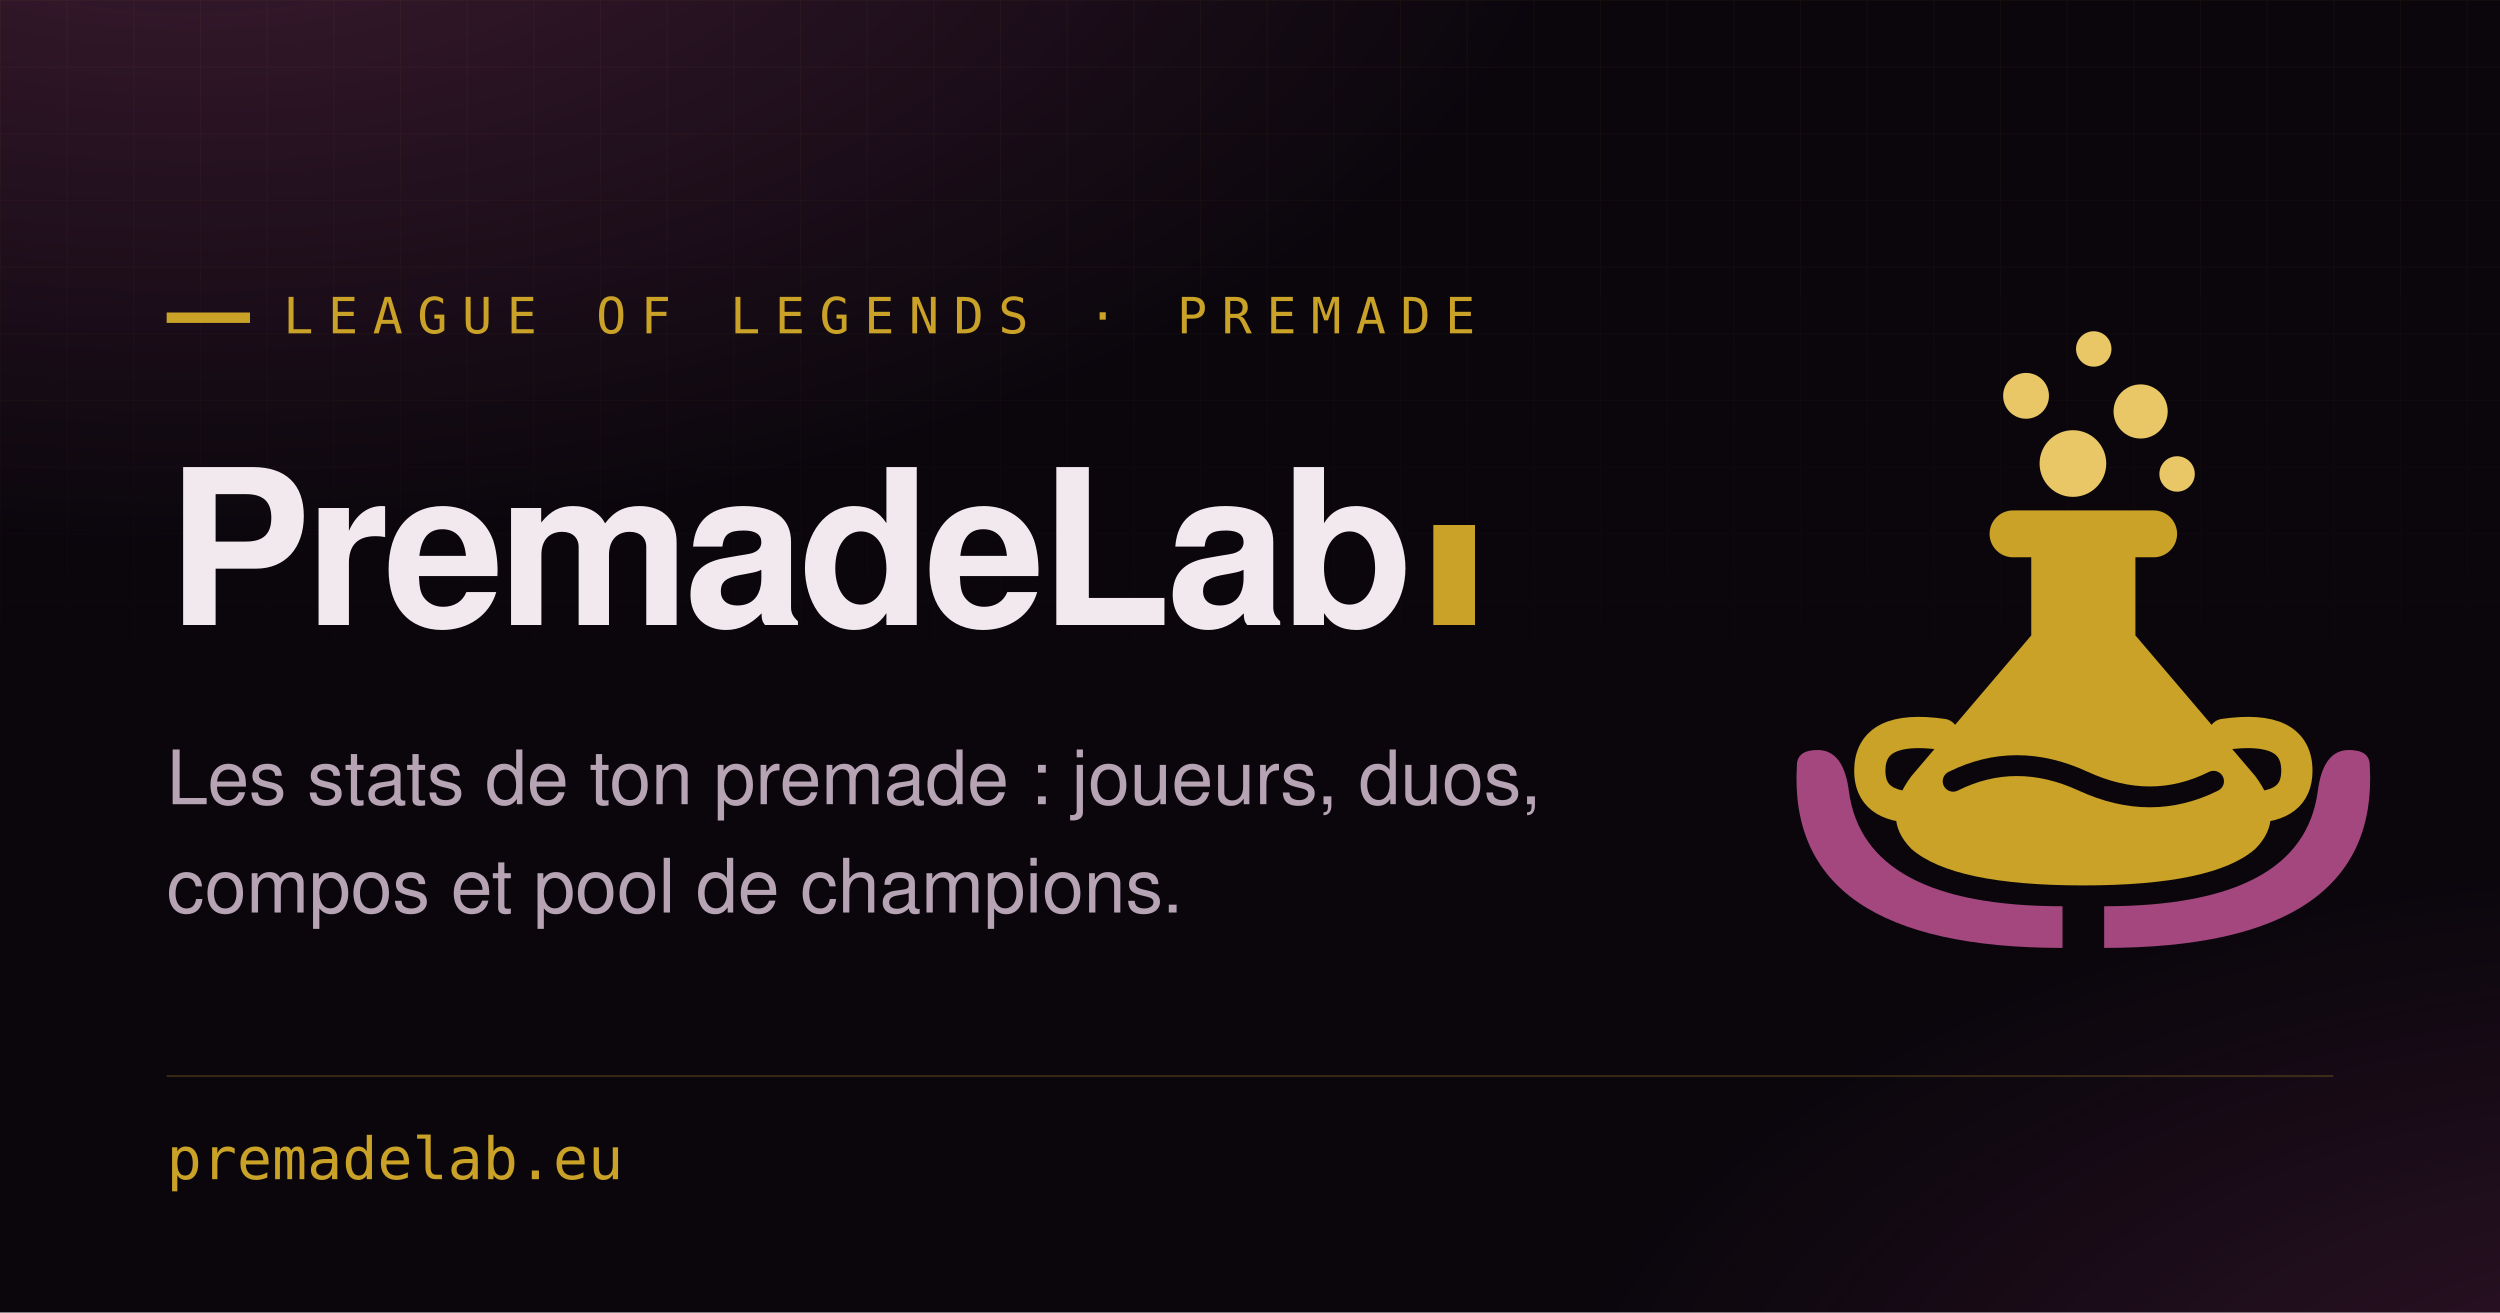
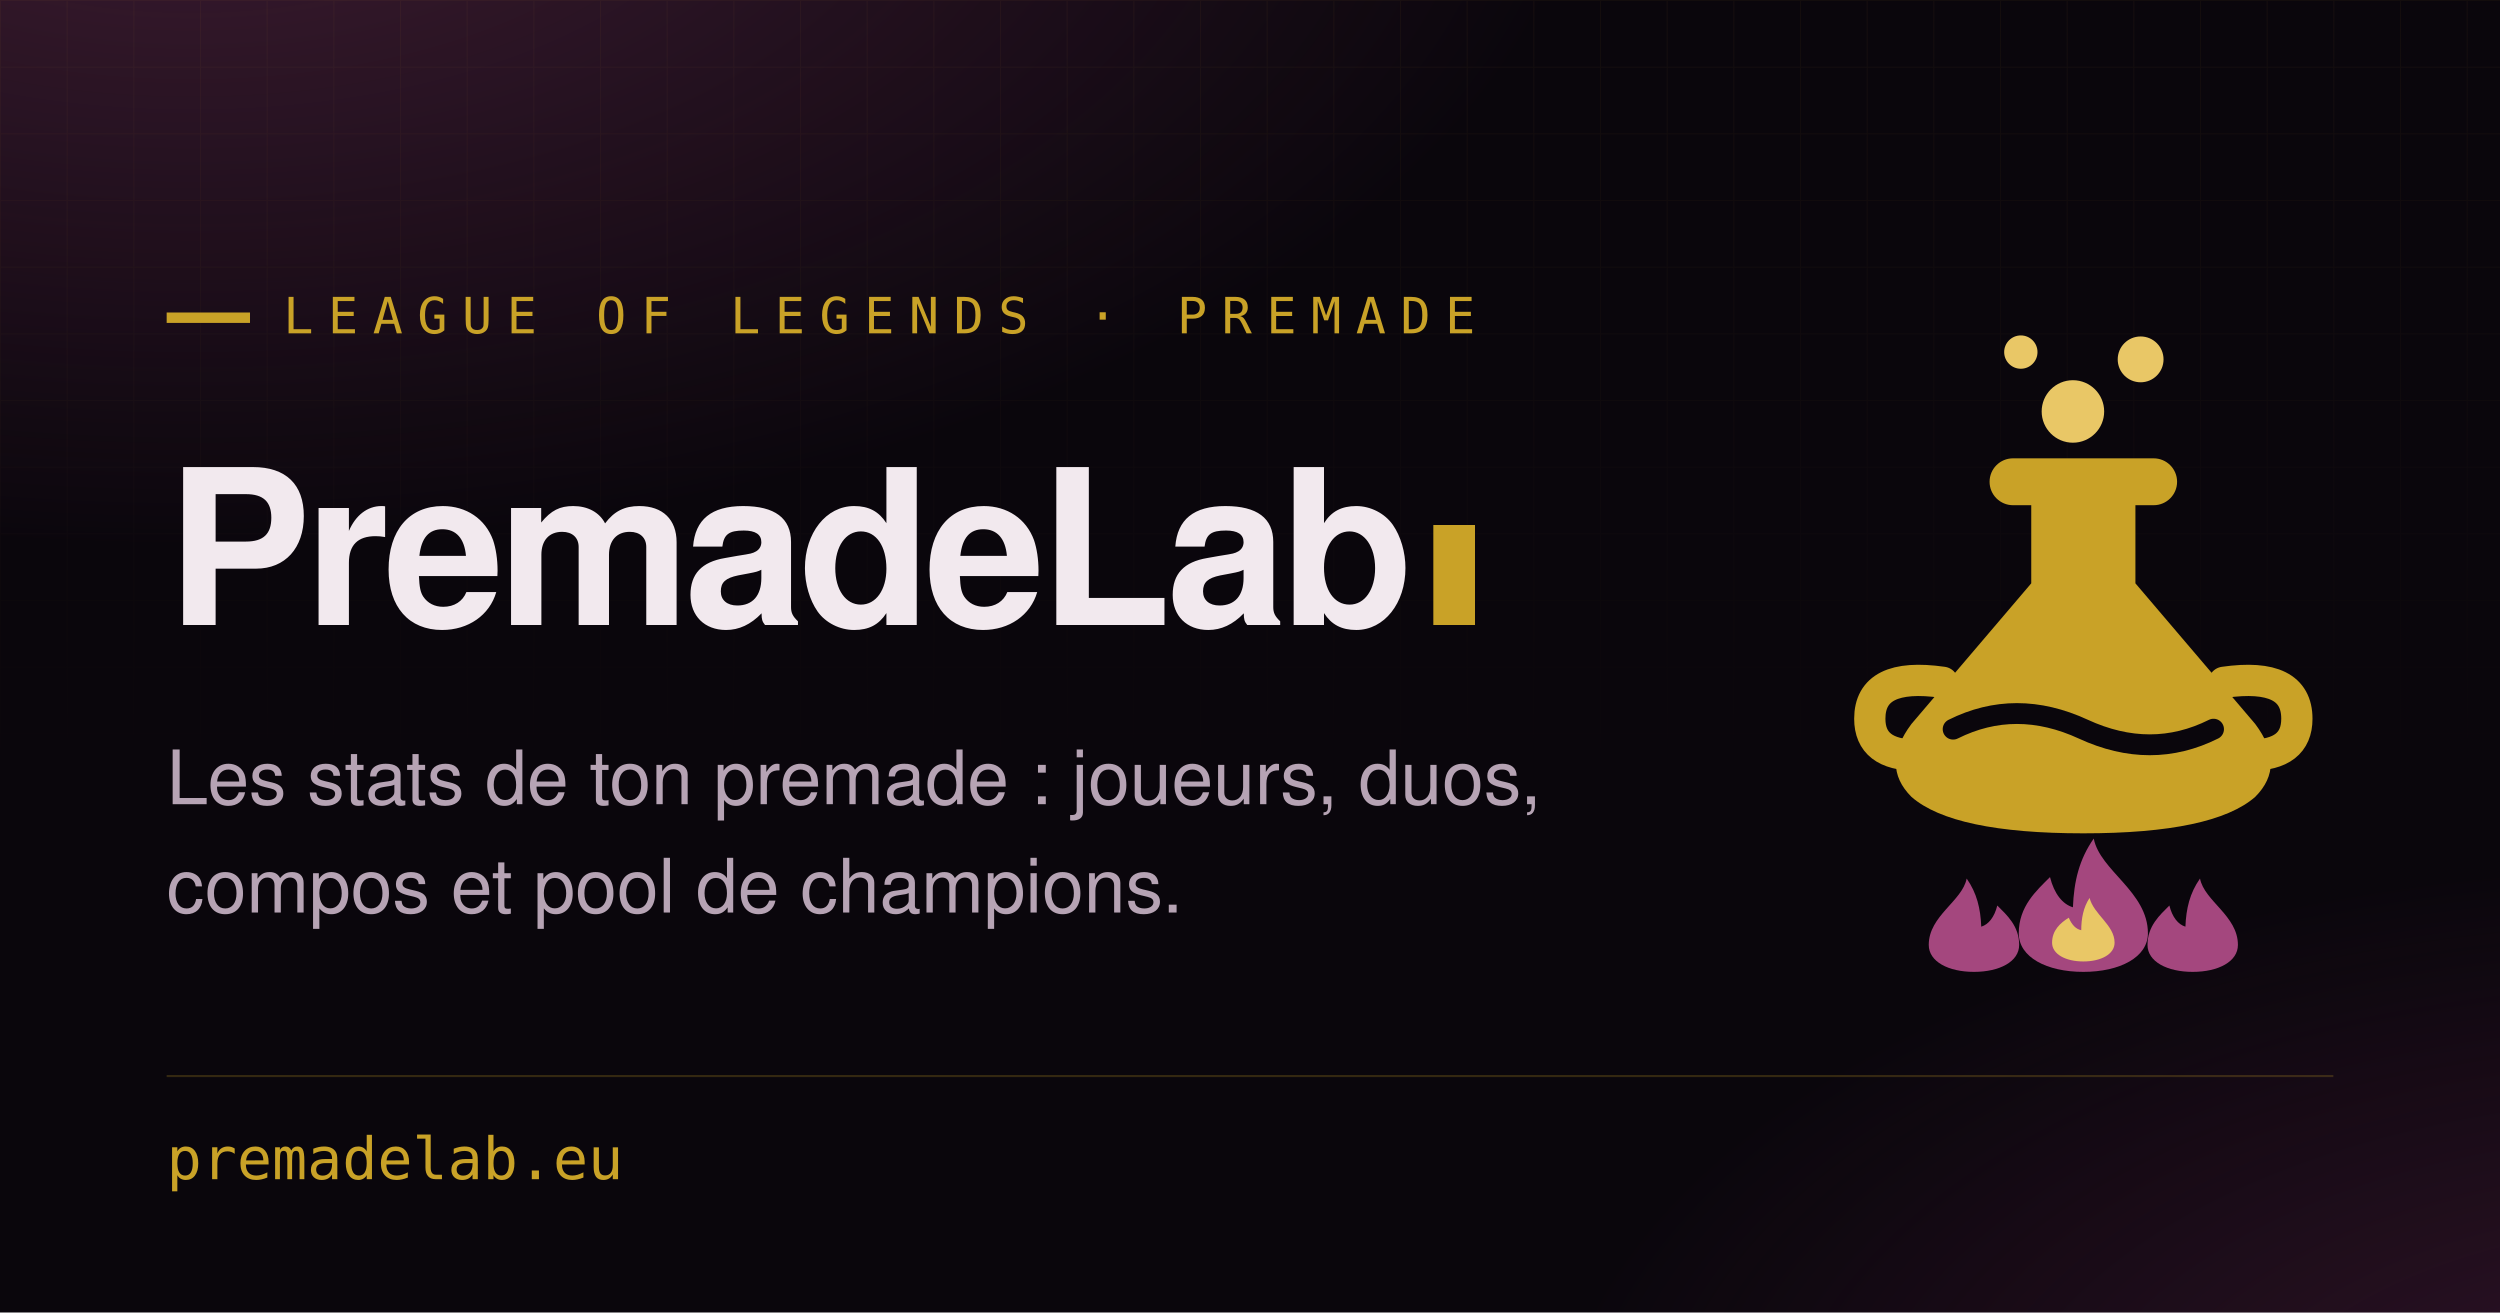
<svg xmlns="http://www.w3.org/2000/svg" width="1200" height="630" viewBox="0 0 1200 630">
  <defs>
    <radialGradient id="halo-prune" cx="0.08" cy="-0.14" r="0.9">
      <stop offset="0%" stop-color="#A4477E" stop-opacity="0.34" />
      <stop offset="62%" stop-color="#A4477E" stop-opacity="0" />
    </radialGradient>
    <radialGradient id="halo-profond" cx="1.08" cy="1.12" r="0.8">
      <stop offset="0%" stop-color="#6B2853" stop-opacity="0.42" />
      <stop offset="58%" stop-color="#6B2853" stop-opacity="0" />
    </radialGradient>
    <pattern id="trame" width="32" height="32" patternUnits="userSpaceOnUse">
      <path d="M32 0H0V32" fill="none" stroke="#C9A227" stroke-opacity="0.055" stroke-width="1" />
    </pattern>
    <linearGradient id="estompe" x1="0" y1="0" x2="0" y2="1">
      <stop offset="0%" stop-color="#FFFFFF" stop-opacity="0.9" />
      <stop offset="60%" stop-color="#FFFFFF" stop-opacity="0" />
    </linearGradient>
    <mask id="masque-trame">
      <rect width="1200" height="630" fill="url(#estompe)" />
    </mask>
  </defs>
  <rect width="1200" height="630" fill="#0A060C" />
  <rect width="1200" height="630" fill="url(#halo-prune)" />
  <rect width="1200" height="630" fill="url(#halo-profond)" />
  <rect width="1200" height="630" fill="url(#trame)" mask="url(#masque-trame)" />
  <g transform="translate(840 150) scale(5)">
    <g fill="#E9C766">
-       <circle cx="31" cy="14.5" r="3.2" />
-       <circle cx="37.5" cy="9.5" r="2.6" />
-       <circle cx="26.5" cy="8" r="2.2" />
-       <circle cx="33" cy="3.5" r="1.7" />
-       <circle cx="41" cy="15.5" r="1.7" />
+       <circle cx="31" cy="9.5" r="3" />
+       <circle cx="37.5" cy="4.5" r="2.2" />
+       <circle cx="26" cy="3.8" r="1.6" />
    </g>
    <g fill="none" stroke="#C9A227" stroke-width="3" stroke-linecap="round">
-       <path d="M18.5 40.5 Q11.5 39.5 11.5 44 Q11.5 47.5 16 47.5" />
-       <path d="M45.5 40.5 Q52.5 39.5 52.5 44 Q52.5 47.5 48 47.5" />
+       <path d="M18.5 35.5 Q11.5 34.5 11.5 39 Q11.5 42.5 16 42.5" />
+       <path d="M45.5 35.5 Q52.5 34.5 52.5 39 Q52.5 42.5 48 42.5" />
    </g>
    <g fill="#C9A227">
-       <rect x="23" y="19" width="18" height="4.5" rx="2.25" />
-       <path d="M27 23 V31 L15.5 44.5 Q12.5 48.5 15.5 51.5 Q19.5 55 32 55 Q44.5 55 48.5 51.5 Q51.5 48.5 48.5 44.5 L37 31 V23 Z" />
+       <rect x="23" y="14" width="18" height="4.5" rx="2.25" />
+       <path d="M27 18 V26 L15.5 39.5 Q12.5 43.5 15.5 46.5 Q19.5 50 32 50 Q44.5 50 48.5 46.5 Q51.5 43.5 48.5 39.5 L37 26 V18 Z" />
    </g>
-     <path d="M19.5 45 Q25.5 42 32 45 T44.5 45" fill="none" stroke="#0A060C" stroke-width="2" stroke-linecap="round" />
+     <path d="M19.5 40 Q25.5 37 32 40 T44.5 40" fill="none" stroke="#0A060C" stroke-width="2" stroke-linecap="round" />
    <g fill="#A4477E">
-       <path d="M4.5 43.5 Q3.5 61 30 61 V57 Q11 57 9.5 46 Q9 42 6.5 42 Q4.5 42 4.5 43.5 Z" />
-       <path d="M59.5 43.5 Q60.5 61 34 61 V57 Q53 57 54.5 46 Q55 42 57.5 42 Q59.5 42 59.5 43.5 Z" />
+       <path d="M33 50.5 C33.6 53.6 38.2 55.6 38.2 59.6 C38.2 61.9 35.5 63.3 32 63.3 C28.5 63.3 25.8 61.9 25.8 59.6 C25.8 57 27.5 55.5 28.8 54.2 C29.2 55.8 30 56.8 31 57.1 C31.1 54.6 31.6 52.5 33 50.5 Z" />
+       <path transform="translate(21.5 63.3) scale(-0.7 0.7) translate(-32 -63.3)" d="M33 50.5 C33.6 53.6 38.2 55.6 38.2 59.6 C38.2 61.9 35.5 63.3 32 63.3 C28.5 63.3 25.8 61.9 25.8 59.6 C25.8 57 27.5 55.5 28.8 54.2 C29.2 55.8 30 56.8 31 57.1 C31.1 54.6 31.6 52.5 33 50.5 Z" />
+       <path transform="translate(42.5 63.3) scale(0.7) translate(-32 -63.3)" d="M33 50.5 C33.6 53.6 38.2 55.6 38.2 59.6 C38.2 61.9 35.5 63.3 32 63.3 C28.5 63.3 25.8 61.9 25.8 59.6 C25.8 57 27.5 55.5 28.8 54.2 C29.2 55.8 30 56.8 31 57.1 C31.1 54.6 31.6 52.5 33 50.5 Z" />
    </g>
+     <path fill="#E9C766" d="M32.6 56.2 C33 57.8 35 58.8 35 60.5 C35 61.6 33.7 62.3 32 62.3 C30.3 62.3 29 61.6 29 60.5 C29 59.3 29.8 58.6 30.6 58.1 C30.9 58.8 31.3 59.2 31.8 59.3 C31.8 58.2 32 57.1 32.6 56.2 Z" />
  </g>
  <rect x="80" y="150" width="40" height="5" fill="#C9A227" />
  <text x="136" y="160" font-family="'JetBrains Mono', Menlo, Consolas, monospace" font-size="24" fill="#C9A227" letter-spacing="7">LEAGUE OF LEGENDS · PREMADE</text>
  <text x="80" y="300" font-family="Helvetica, Arial, sans-serif" font-size="104" font-weight="bold" fill="#F2E9EE" letter-spacing="-3">PremadeLab</text>
  <rect x="688" y="252" width="20" height="48" fill="#C9A227" />
  <text x="80" y="386" font-family="Helvetica, Arial, sans-serif" font-size="36" fill="#B6A3B4">
    Les stats de ton premade : joueurs, duos,
  </text>
  <text x="80" y="438" font-family="Helvetica, Arial, sans-serif" font-size="36" fill="#B6A3B4">
    compos et pool de champions.
  </text>
  <rect x="80" y="516" width="1040" height="1" fill="#C9A227" fill-opacity="0.22" />
  <text x="80" y="566" font-family="'JetBrains Mono', Menlo, Consolas, monospace" font-size="28" fill="#C9A227">premadelab.eu</text>
</svg>
